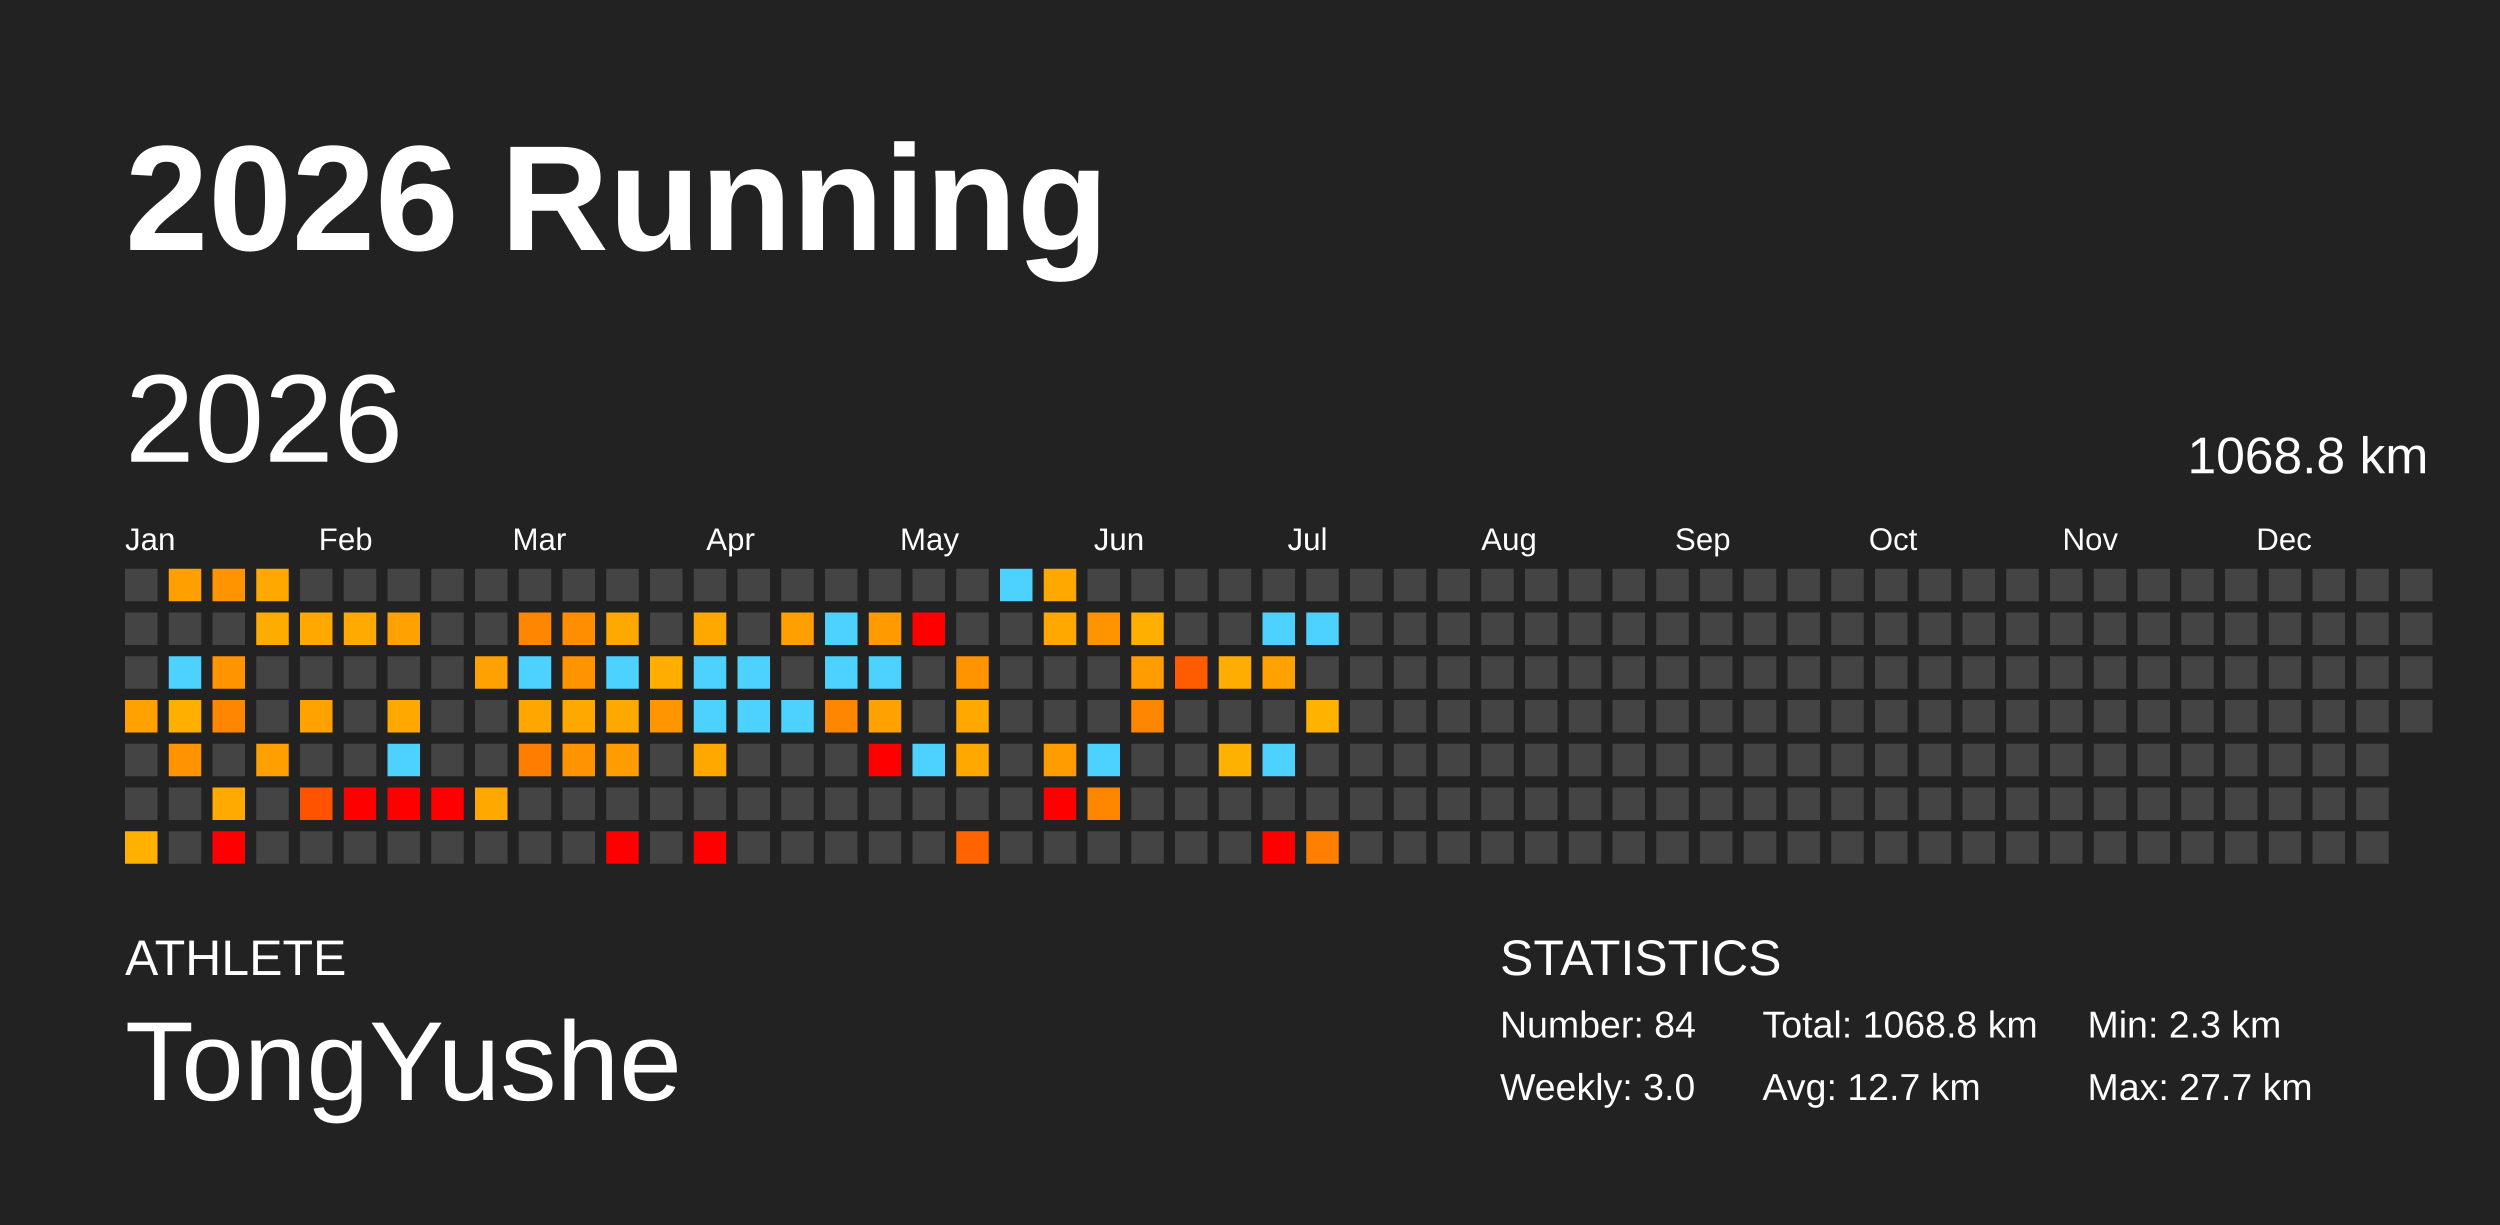
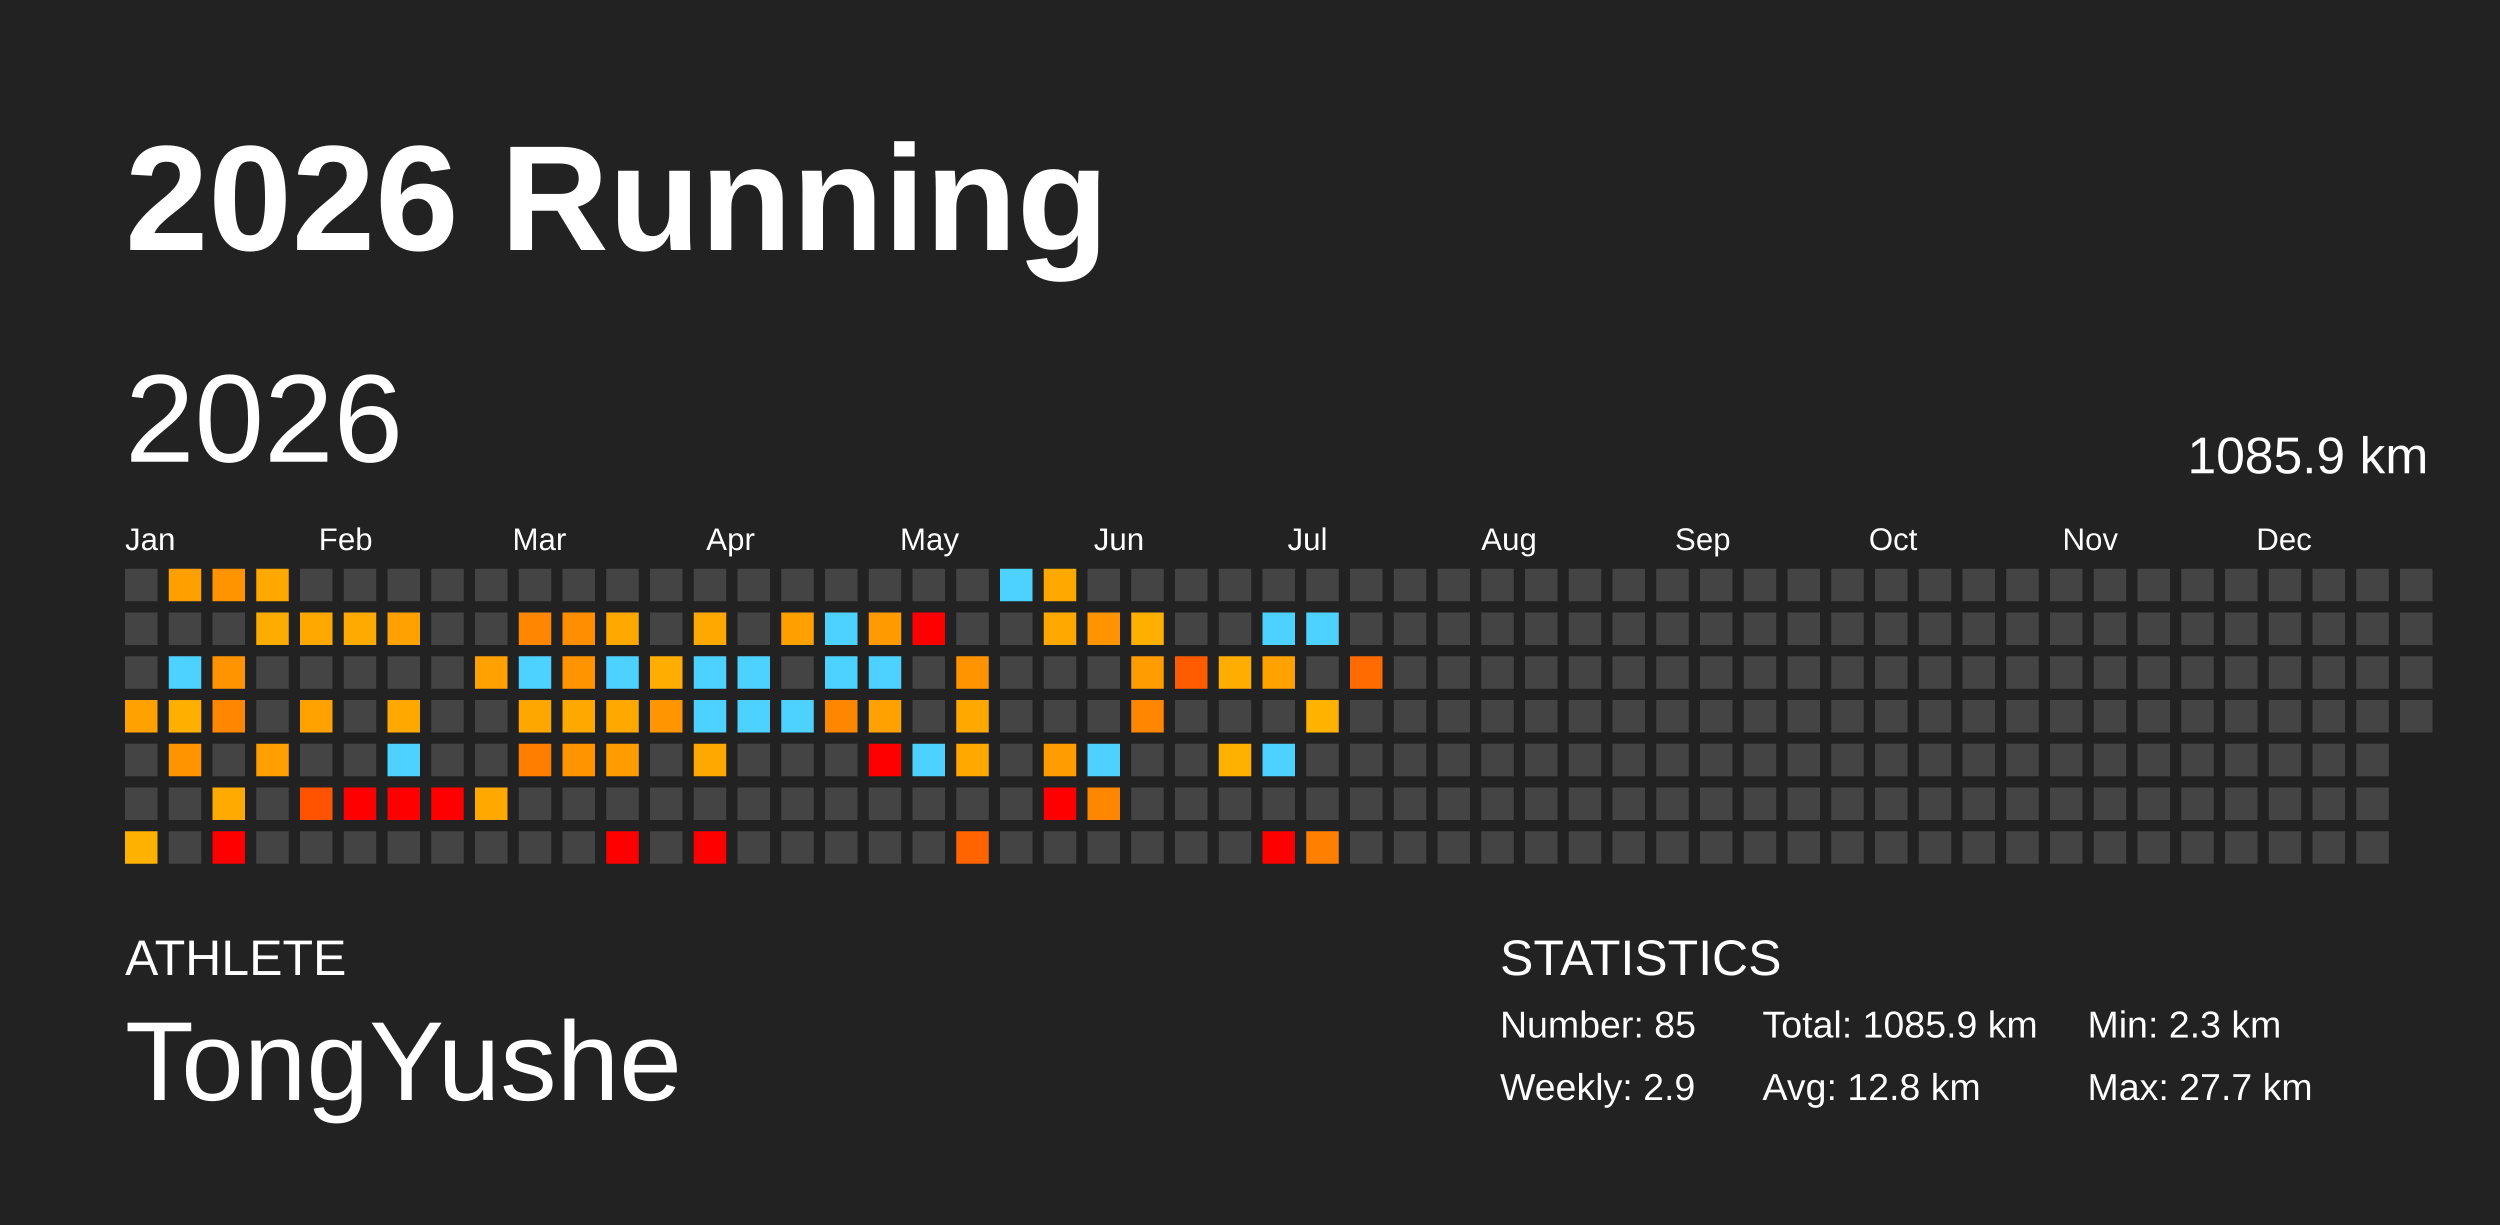
<svg xmlns="http://www.w3.org/2000/svg" baseProfile="full" height="98mm" version="1.1" viewBox="0,0,200,98" width="200mm">
  <defs />
  <rect fill="#222222" height="98" width="200" x="0" y="0" />
  <text fill="#FFFFFF" style="font-size:12px; font-family:Arial; font-weight:bold;" x="10" y="20">2026 Running</text>
  <text fill="#FFFFFF" style="font-size:4px; font-family:Arial" x="10" y="78">ATHLETE</text>
  <text fill="#FFFFFF" style="font-size:9px; font-family:Arial" x="10" y="88">TongYushe</text>
  <text fill="#FFFFFF" style="font-size:4px; font-family:Arial" x="120" y="78">STATISTICS</text>
-   <text fill="#FFFFFF" style="font-size:3px; font-family:Arial" x="120" y="83">Number: 84</text>
-   <text fill="#FFFFFF" style="font-size:3px; font-family:Arial" x="120" y="88">Weekly: 3.0</text>
-   <text fill="#FFFFFF" style="font-size:3px; font-family:Arial" x="141" y="83">Total: 1068.8 km</text>
-   <text fill="#FFFFFF" style="font-size:3px; font-family:Arial" x="141" y="88">Avg: 12.7 km</text>
+   <text fill="#FFFFFF" style="font-size:3px; font-family:Arial" x="120" y="83">Number: 85</text>
+   <text fill="#FFFFFF" style="font-size:3px; font-family:Arial" x="120" y="88">Weekly: 2.9</text>
+   <text fill="#FFFFFF" style="font-size:3px; font-family:Arial" x="141" y="83">Total: 1085.9 km</text>
+   <text fill="#FFFFFF" style="font-size:3px; font-family:Arial" x="141" y="88">Avg: 12.8 km</text>
  <text fill="#FFFFFF" style="font-size:3px; font-family:Arial" x="167" y="83">Min: 2.3 km</text>
  <text fill="#FFFFFF" style="font-size:3px; font-family:Arial" x="167" y="88">Max: 27.7 km</text>
  <text dominant-baseline="hanging" fill="#FFFFFF" style="font-size:10.0px; font-family:Arial;" x="10" y="30">2026</text>
-   <text dominant-baseline="hanging" fill="#FFFFFF" style="font-size:4.125px; font-family:Arial;" x="175" y="35">1068.8 km</text>
+   <text dominant-baseline="hanging" fill="#FFFFFF" style="font-size:4.125px; font-family:Arial;" x="175" y="35">1085.9 km</text>
  <text fill="#FFFFFF" style="font-size:2.5px; font-family:Arial" x="10.0" y="44">Jan</text>
  <text fill="#FFFFFF" style="font-size:2.5px; font-family:Arial" x="25.5" y="44">Feb</text>
  <text fill="#FFFFFF" style="font-size:2.5px; font-family:Arial" x="41.0" y="44">Mar</text>
  <text fill="#FFFFFF" style="font-size:2.5px; font-family:Arial" x="56.5" y="44">Apr</text>
  <text fill="#FFFFFF" style="font-size:2.5px; font-family:Arial" x="72.0" y="44">May</text>
  <text fill="#FFFFFF" style="font-size:2.5px; font-family:Arial" x="87.5" y="44">Jun</text>
  <text fill="#FFFFFF" style="font-size:2.5px; font-family:Arial" x="103.0" y="44">Jul</text>
  <text fill="#FFFFFF" style="font-size:2.5px; font-family:Arial" x="118.5" y="44">Aug</text>
  <text fill="#FFFFFF" style="font-size:2.5px; font-family:Arial" x="134.0" y="44">Sep</text>
  <text fill="#FFFFFF" style="font-size:2.5px; font-family:Arial" x="149.5" y="44">Oct</text>
  <text fill="#FFFFFF" style="font-size:2.5px; font-family:Arial" x="165.0" y="44">Nov</text>
  <text fill="#FFFFFF" style="font-size:2.5px; font-family:Arial" x="180.5" y="44">Dec</text>
  <rect fill="#444444" height="2.6" width="2.6" x="10.0" y="45.5" />
  <rect fill="#444444" height="2.6" width="2.6" x="10.0" y="49.0" />
  <rect fill="#444444" height="2.6" width="2.6" x="10.0" y="52.5" />
  <rect fill="#ffa100" height="2.6" width="2.6" x="10.0" y="56.0" />
  <rect fill="#444444" height="2.6" width="2.6" x="10.0" y="59.5" />
  <rect fill="#444444" height="2.6" width="2.6" x="10.0" y="63.0" />
  <rect fill="#ffb100" height="2.6" width="2.6" x="10.0" y="66.5" />
  <rect fill="#ffa000" height="2.6" width="2.6" x="13.5" y="45.5" />
  <rect fill="#444444" height="2.6" width="2.6" x="13.5" y="49.0" />
  <rect fill="#4dd2ff" height="2.6" width="2.6" x="13.5" y="52.5" />
  <rect fill="#ffaf00" height="2.6" width="2.6" x="13.5" y="56.0" />
  <rect fill="#ff9400" height="2.6" width="2.6" x="13.5" y="59.5" />
  <rect fill="#444444" height="2.6" width="2.6" x="13.5" y="63.0" />
  <rect fill="#444444" height="2.6" width="2.6" x="13.5" y="66.5" />
  <rect fill="#ff9300" height="2.6" width="2.6" x="17.0" y="45.5" />
  <rect fill="#444444" height="2.6" width="2.6" x="17.0" y="49.0" />
  <rect fill="#ff9400" height="2.6" width="2.6" x="17.0" y="52.5" />
  <rect fill="#ff8600" height="2.6" width="2.6" x="17.0" y="56.0" />
  <rect fill="#444444" height="2.6" width="2.6" x="17.0" y="59.5" />
  <rect fill="#ffaa00" height="2.6" width="2.6" x="17.0" y="63.0" />
  <rect fill="red" height="2.6" width="2.6" x="17.0" y="66.5" />
  <rect fill="#ffa800" height="2.6" width="2.6" x="20.5" y="45.5" />
  <rect fill="#ffac00" height="2.6" width="2.6" x="20.5" y="49.0" />
  <rect fill="#444444" height="2.6" width="2.6" x="20.5" y="52.5" />
  <rect fill="#444444" height="2.6" width="2.6" x="20.5" y="56.0" />
  <rect fill="#ff9f00" height="2.6" width="2.6" x="20.5" y="59.5" />
  <rect fill="#444444" height="2.6" width="2.6" x="20.5" y="63.0" />
  <rect fill="#444444" height="2.6" width="2.6" x="20.5" y="66.5" />
  <rect fill="#444444" height="2.6" width="2.6" x="24.0" y="45.5" />
  <rect fill="#ffa900" height="2.6" width="2.6" x="24.0" y="49.0" />
  <rect fill="#444444" height="2.6" width="2.6" x="24.0" y="52.5" />
  <rect fill="#ffa200" height="2.6" width="2.6" x="24.0" y="56.0" />
  <rect fill="#444444" height="2.6" width="2.6" x="24.0" y="59.5" />
  <rect fill="#ff5300" height="2.6" width="2.6" x="24.0" y="63.0" />
  <rect fill="#444444" height="2.6" width="2.6" x="24.0" y="66.5" />
  <rect fill="#444444" height="2.6" width="2.6" x="27.5" y="45.5" />
  <rect fill="#ffaa00" height="2.6" width="2.6" x="27.5" y="49.0" />
  <rect fill="#444444" height="2.6" width="2.6" x="27.5" y="52.5" />
  <rect fill="#444444" height="2.6" width="2.6" x="27.5" y="56.0" />
  <rect fill="#444444" height="2.6" width="2.6" x="27.5" y="59.5" />
  <rect fill="red" height="2.6" width="2.6" x="27.5" y="63.0" />
  <rect fill="#444444" height="2.6" width="2.6" x="27.5" y="66.5" />
  <rect fill="#444444" height="2.6" width="2.6" x="31.0" y="45.5" />
  <rect fill="#ffa100" height="2.6" width="2.6" x="31.0" y="49.0" />
  <rect fill="#444444" height="2.6" width="2.6" x="31.0" y="52.5" />
  <rect fill="#ffa900" height="2.6" width="2.6" x="31.0" y="56.0" />
  <rect fill="#4dd2ff" height="2.6" width="2.6" x="31.0" y="59.5" />
  <rect fill="red" height="2.6" width="2.6" x="31.0" y="63.0" />
  <rect fill="#444444" height="2.6" width="2.6" x="31.0" y="66.5" />
  <rect fill="#444444" height="2.6" width="2.6" x="34.5" y="45.5" />
  <rect fill="#444444" height="2.6" width="2.6" x="34.5" y="49.0" />
  <rect fill="#444444" height="2.6" width="2.6" x="34.5" y="52.5" />
  <rect fill="#444444" height="2.6" width="2.6" x="34.5" y="56.0" />
  <rect fill="#444444" height="2.6" width="2.6" x="34.5" y="59.5" />
  <rect fill="red" height="2.6" width="2.6" x="34.5" y="63.0" />
  <rect fill="#444444" height="2.6" width="2.6" x="34.5" y="66.5" />
  <rect fill="#444444" height="2.6" width="2.6" x="38.0" y="45.5" />
  <rect fill="#444444" height="2.6" width="2.6" x="38.0" y="49.0" />
  <rect fill="#ffa100" height="2.6" width="2.6" x="38.0" y="52.5" />
  <rect fill="#444444" height="2.6" width="2.6" x="38.0" y="56.0" />
  <rect fill="#444444" height="2.6" width="2.6" x="38.0" y="59.5" />
  <rect fill="#ffa900" height="2.6" width="2.6" x="38.0" y="63.0" />
  <rect fill="#444444" height="2.6" width="2.6" x="38.0" y="66.5" />
  <rect fill="#444444" height="2.6" width="2.6" x="41.5" y="45.5" />
  <rect fill="#ff8600" height="2.6" width="2.6" x="41.5" y="49.0" />
  <rect fill="#4dd2ff" height="2.6" width="2.6" x="41.5" y="52.5" />
  <rect fill="#ffa700" height="2.6" width="2.6" x="41.5" y="56.0" />
  <rect fill="#ff7e00" height="2.6" width="2.6" x="41.5" y="59.5" />
  <rect fill="#444444" height="2.6" width="2.6" x="41.5" y="63.0" />
  <rect fill="#444444" height="2.6" width="2.6" x="41.5" y="66.5" />
  <rect fill="#444444" height="2.6" width="2.6" x="45.0" y="45.5" />
  <rect fill="#ff8f00" height="2.6" width="2.6" x="45.0" y="49.0" />
  <rect fill="#ff9400" height="2.6" width="2.6" x="45.0" y="52.5" />
  <rect fill="#ffa800" height="2.6" width="2.6" x="45.0" y="56.0" />
  <rect fill="#ff9300" height="2.6" width="2.6" x="45.0" y="59.5" />
  <rect fill="#444444" height="2.6" width="2.6" x="45.0" y="63.0" />
  <rect fill="#444444" height="2.6" width="2.6" x="45.0" y="66.5" />
  <rect fill="#444444" height="2.6" width="2.6" x="48.5" y="45.5" />
  <rect fill="#ffa800" height="2.6" width="2.6" x="48.5" y="49.0" />
  <rect fill="#4dd2ff" height="2.6" width="2.6" x="48.5" y="52.5" />
  <rect fill="#ffa800" height="2.6" width="2.6" x="48.5" y="56.0" />
  <rect fill="#ff9d00" height="2.6" width="2.6" x="48.5" y="59.5" />
  <rect fill="#444444" height="2.6" width="2.6" x="48.5" y="63.0" />
  <rect fill="red" height="2.6" width="2.6" x="48.5" y="66.5" />
  <rect fill="#444444" height="2.6" width="2.6" x="52.0" y="45.5" />
  <rect fill="#444444" height="2.6" width="2.6" x="52.0" y="49.0" />
  <rect fill="#ffae00" height="2.6" width="2.6" x="52.0" y="52.5" />
  <rect fill="#ff9500" height="2.6" width="2.6" x="52.0" y="56.0" />
  <rect fill="#444444" height="2.6" width="2.6" x="52.0" y="59.5" />
  <rect fill="#444444" height="2.6" width="2.6" x="52.0" y="63.0" />
  <rect fill="#444444" height="2.6" width="2.6" x="52.0" y="66.5" />
  <rect fill="#444444" height="2.6" width="2.6" x="55.5" y="45.5" />
  <rect fill="#ffa800" height="2.6" width="2.6" x="55.5" y="49.0" />
  <rect fill="#4dd2ff" height="2.6" width="2.6" x="55.5" y="52.5" />
  <rect fill="#4dd2ff" height="2.6" width="2.6" x="55.5" y="56.0" />
  <rect fill="#ffa900" height="2.6" width="2.6" x="55.5" y="59.5" />
  <rect fill="#444444" height="2.6" width="2.6" x="55.5" y="63.0" />
  <rect fill="red" height="2.6" width="2.6" x="55.5" y="66.5" />
  <rect fill="#444444" height="2.6" width="2.6" x="59.0" y="45.5" />
  <rect fill="#444444" height="2.6" width="2.6" x="59.0" y="49.0" />
  <rect fill="#4dd2ff" height="2.6" width="2.6" x="59.0" y="52.5" />
  <rect fill="#4dd2ff" height="2.6" width="2.6" x="59.0" y="56.0" />
  <rect fill="#444444" height="2.6" width="2.6" x="59.0" y="59.5" />
  <rect fill="#444444" height="2.6" width="2.6" x="59.0" y="63.0" />
  <rect fill="#444444" height="2.6" width="2.6" x="59.0" y="66.5" />
  <rect fill="#444444" height="2.6" width="2.6" x="62.5" y="45.5" />
  <rect fill="#ffa000" height="2.6" width="2.6" x="62.5" y="49.0" />
  <rect fill="#444444" height="2.6" width="2.6" x="62.5" y="52.5" />
  <rect fill="#4dd2ff" height="2.6" width="2.6" x="62.5" y="56.0" />
  <rect fill="#444444" height="2.6" width="2.6" x="62.5" y="59.5" />
  <rect fill="#444444" height="2.6" width="2.6" x="62.5" y="63.0" />
  <rect fill="#444444" height="2.6" width="2.6" x="62.5" y="66.5" />
  <rect fill="#444444" height="2.6" width="2.6" x="66.0" y="45.5" />
  <rect fill="#4dd2ff" height="2.6" width="2.6" x="66.0" y="49.0" />
  <rect fill="#4dd2ff" height="2.6" width="2.6" x="66.0" y="52.5" />
  <rect fill="#ff8600" height="2.6" width="2.6" x="66.0" y="56.0" />
  <rect fill="#444444" height="2.6" width="2.6" x="66.0" y="59.5" />
  <rect fill="#444444" height="2.6" width="2.6" x="66.0" y="63.0" />
  <rect fill="#444444" height="2.6" width="2.6" x="66.0" y="66.5" />
  <rect fill="#444444" height="2.6" width="2.6" x="69.5" y="45.5" />
  <rect fill="#ff9a00" height="2.6" width="2.6" x="69.5" y="49.0" />
  <rect fill="#4dd2ff" height="2.6" width="2.6" x="69.5" y="52.5" />
  <rect fill="#ffa100" height="2.6" width="2.6" x="69.5" y="56.0" />
  <rect fill="red" height="2.6" width="2.6" x="69.5" y="59.5" />
  <rect fill="#444444" height="2.6" width="2.6" x="69.5" y="63.0" />
  <rect fill="#444444" height="2.6" width="2.6" x="69.5" y="66.5" />
  <rect fill="#444444" height="2.6" width="2.6" x="73.0" y="45.5" />
  <rect fill="red" height="2.6" width="2.6" x="73.0" y="49.0" />
  <rect fill="#444444" height="2.6" width="2.6" x="73.0" y="52.5" />
  <rect fill="#444444" height="2.6" width="2.6" x="73.0" y="56.0" />
  <rect fill="#4dd2ff" height="2.6" width="2.6" x="73.0" y="59.5" />
  <rect fill="#444444" height="2.6" width="2.6" x="73.0" y="63.0" />
  <rect fill="#444444" height="2.6" width="2.6" x="73.0" y="66.5" />
  <rect fill="#444444" height="2.6" width="2.6" x="76.5" y="45.5" />
  <rect fill="#444444" height="2.6" width="2.6" x="76.5" y="49.0" />
  <rect fill="#ff9400" height="2.6" width="2.6" x="76.5" y="52.5" />
  <rect fill="#ffa800" height="2.6" width="2.6" x="76.5" y="56.0" />
  <rect fill="#ffa900" height="2.6" width="2.6" x="76.5" y="59.5" />
  <rect fill="#444444" height="2.6" width="2.6" x="76.5" y="63.0" />
  <rect fill="#ff6400" height="2.6" width="2.6" x="76.5" y="66.5" />
  <rect fill="#4dd2ff" height="2.6" width="2.6" x="80.0" y="45.5" />
  <rect fill="#444444" height="2.6" width="2.6" x="80.0" y="49.0" />
  <rect fill="#444444" height="2.6" width="2.6" x="80.0" y="52.5" />
  <rect fill="#444444" height="2.6" width="2.6" x="80.0" y="56.0" />
  <rect fill="#444444" height="2.6" width="2.6" x="80.0" y="59.5" />
  <rect fill="#444444" height="2.6" width="2.6" x="80.0" y="63.0" />
  <rect fill="#444444" height="2.6" width="2.6" x="80.0" y="66.5" />
  <rect fill="#ffa900" height="2.6" width="2.6" x="83.5" y="45.5" />
  <rect fill="#ffa800" height="2.6" width="2.6" x="83.5" y="49.0" />
  <rect fill="#444444" height="2.6" width="2.6" x="83.5" y="52.5" />
  <rect fill="#444444" height="2.6" width="2.6" x="83.5" y="56.0" />
  <rect fill="#ff9c00" height="2.6" width="2.6" x="83.5" y="59.5" />
  <rect fill="red" height="2.6" width="2.6" x="83.5" y="63.0" />
  <rect fill="#444444" height="2.6" width="2.6" x="83.5" y="66.5" />
  <rect fill="#444444" height="2.6" width="2.6" x="87.0" y="45.5" />
  <rect fill="#ff9400" height="2.6" width="2.6" x="87.0" y="49.0" />
  <rect fill="#444444" height="2.6" width="2.6" x="87.0" y="52.5" />
  <rect fill="#444444" height="2.6" width="2.6" x="87.0" y="56.0" />
  <rect fill="#4dd2ff" height="2.6" width="2.6" x="87.0" y="59.5" />
  <rect fill="#ff8700" height="2.6" width="2.6" x="87.0" y="63.0" />
  <rect fill="#444444" height="2.6" width="2.6" x="87.0" y="66.5" />
  <rect fill="#444444" height="2.6" width="2.6" x="90.5" y="45.5" />
  <rect fill="#ffaf00" height="2.6" width="2.6" x="90.5" y="49.0" />
  <rect fill="#ff9c00" height="2.6" width="2.6" x="90.5" y="52.5" />
  <rect fill="#ff8600" height="2.6" width="2.6" x="90.5" y="56.0" />
  <rect fill="#444444" height="2.6" width="2.6" x="90.5" y="59.5" />
  <rect fill="#444444" height="2.6" width="2.6" x="90.5" y="63.0" />
  <rect fill="#444444" height="2.6" width="2.6" x="90.5" y="66.5" />
  <rect fill="#444444" height="2.6" width="2.6" x="94.0" y="45.5" />
  <rect fill="#444444" height="2.6" width="2.6" x="94.0" y="49.0" />
  <rect fill="#ff5b00" height="2.6" width="2.6" x="94.0" y="52.5" />
  <rect fill="#444444" height="2.6" width="2.6" x="94.0" y="56.0" />
  <rect fill="#444444" height="2.6" width="2.6" x="94.0" y="59.5" />
  <rect fill="#444444" height="2.6" width="2.6" x="94.0" y="63.0" />
  <rect fill="#444444" height="2.6" width="2.6" x="94.0" y="66.5" />
  <rect fill="#444444" height="2.6" width="2.6" x="97.5" y="45.5" />
  <rect fill="#444444" height="2.6" width="2.6" x="97.5" y="49.0" />
  <rect fill="#ffad00" height="2.6" width="2.6" x="97.5" y="52.5" />
  <rect fill="#444444" height="2.6" width="2.6" x="97.5" y="56.0" />
  <rect fill="#ffb100" height="2.6" width="2.6" x="97.5" y="59.5" />
  <rect fill="#444444" height="2.6" width="2.6" x="97.5" y="63.0" />
  <rect fill="#444444" height="2.6" width="2.6" x="97.5" y="66.5" />
  <rect fill="#444444" height="2.6" width="2.6" x="101.0" y="45.5" />
  <rect fill="#4dd2ff" height="2.6" width="2.6" x="101.0" y="49.0" />
  <rect fill="#ffa200" height="2.6" width="2.6" x="101.0" y="52.5" />
  <rect fill="#444444" height="2.6" width="2.6" x="101.0" y="56.0" />
  <rect fill="#4dd2ff" height="2.6" width="2.6" x="101.0" y="59.5" />
  <rect fill="#444444" height="2.6" width="2.6" x="101.0" y="63.0" />
  <rect fill="red" height="2.6" width="2.6" x="101.0" y="66.5" />
  <rect fill="#444444" height="2.6" width="2.6" x="104.5" y="45.5" />
  <rect fill="#4dd2ff" height="2.6" width="2.6" x="104.5" y="49.0" />
  <rect fill="#444444" height="2.6" width="2.6" x="104.5" y="52.5" />
  <rect fill="#ffb200" height="2.6" width="2.6" x="104.5" y="56.0" />
  <rect fill="#444444" height="2.6" width="2.6" x="104.5" y="59.5" />
  <rect fill="#444444" height="2.6" width="2.6" x="104.5" y="63.0" />
  <rect fill="#ff7f00" height="2.6" width="2.6" x="104.5" y="66.5" />
  <rect fill="#444444" height="2.6" width="2.6" x="108.0" y="45.5" />
  <rect fill="#444444" height="2.6" width="2.6" x="108.0" y="49.0" />
-   <rect fill="#444444" height="2.6" width="2.6" x="108.0" y="52.5" />
+   <rect fill="#ff6b00" height="2.6" width="2.6" x="108.0" y="52.5" />
  <rect fill="#444444" height="2.6" width="2.6" x="108.0" y="56.0" />
  <rect fill="#444444" height="2.6" width="2.6" x="108.0" y="59.5" />
  <rect fill="#444444" height="2.6" width="2.6" x="108.0" y="63.0" />
  <rect fill="#444444" height="2.6" width="2.6" x="108.0" y="66.5" />
  <rect fill="#444444" height="2.6" width="2.6" x="111.5" y="45.5" />
  <rect fill="#444444" height="2.6" width="2.6" x="111.5" y="49.0" />
  <rect fill="#444444" height="2.6" width="2.6" x="111.5" y="52.5" />
  <rect fill="#444444" height="2.6" width="2.6" x="111.5" y="56.0" />
  <rect fill="#444444" height="2.6" width="2.6" x="111.5" y="59.5" />
  <rect fill="#444444" height="2.6" width="2.6" x="111.5" y="63.0" />
  <rect fill="#444444" height="2.6" width="2.6" x="111.5" y="66.5" />
  <rect fill="#444444" height="2.6" width="2.6" x="115.0" y="45.5" />
  <rect fill="#444444" height="2.6" width="2.6" x="115.0" y="49.0" />
  <rect fill="#444444" height="2.6" width="2.6" x="115.0" y="52.5" />
  <rect fill="#444444" height="2.6" width="2.6" x="115.0" y="56.0" />
  <rect fill="#444444" height="2.6" width="2.6" x="115.0" y="59.5" />
  <rect fill="#444444" height="2.6" width="2.6" x="115.0" y="63.0" />
  <rect fill="#444444" height="2.6" width="2.6" x="115.0" y="66.5" />
  <rect fill="#444444" height="2.6" width="2.6" x="118.5" y="45.5" />
  <rect fill="#444444" height="2.6" width="2.6" x="118.5" y="49.0" />
  <rect fill="#444444" height="2.6" width="2.6" x="118.5" y="52.5" />
  <rect fill="#444444" height="2.6" width="2.6" x="118.5" y="56.0" />
  <rect fill="#444444" height="2.6" width="2.6" x="118.5" y="59.5" />
  <rect fill="#444444" height="2.6" width="2.6" x="118.5" y="63.0" />
  <rect fill="#444444" height="2.6" width="2.6" x="118.5" y="66.5" />
  <rect fill="#444444" height="2.6" width="2.6" x="122.0" y="45.5" />
  <rect fill="#444444" height="2.6" width="2.6" x="122.0" y="49.0" />
  <rect fill="#444444" height="2.6" width="2.6" x="122.0" y="52.5" />
  <rect fill="#444444" height="2.6" width="2.6" x="122.0" y="56.0" />
  <rect fill="#444444" height="2.6" width="2.6" x="122.0" y="59.5" />
  <rect fill="#444444" height="2.6" width="2.6" x="122.0" y="63.0" />
  <rect fill="#444444" height="2.6" width="2.6" x="122.0" y="66.5" />
  <rect fill="#444444" height="2.6" width="2.6" x="125.5" y="45.5" />
  <rect fill="#444444" height="2.6" width="2.6" x="125.5" y="49.0" />
  <rect fill="#444444" height="2.6" width="2.6" x="125.5" y="52.5" />
  <rect fill="#444444" height="2.6" width="2.6" x="125.5" y="56.0" />
  <rect fill="#444444" height="2.6" width="2.6" x="125.5" y="59.5" />
  <rect fill="#444444" height="2.6" width="2.6" x="125.5" y="63.0" />
  <rect fill="#444444" height="2.6" width="2.6" x="125.5" y="66.5" />
  <rect fill="#444444" height="2.6" width="2.6" x="129.0" y="45.5" />
  <rect fill="#444444" height="2.6" width="2.6" x="129.0" y="49.0" />
  <rect fill="#444444" height="2.6" width="2.6" x="129.0" y="52.5" />
  <rect fill="#444444" height="2.6" width="2.6" x="129.0" y="56.0" />
  <rect fill="#444444" height="2.6" width="2.6" x="129.0" y="59.5" />
  <rect fill="#444444" height="2.6" width="2.6" x="129.0" y="63.0" />
  <rect fill="#444444" height="2.6" width="2.6" x="129.0" y="66.5" />
  <rect fill="#444444" height="2.6" width="2.6" x="132.5" y="45.5" />
  <rect fill="#444444" height="2.6" width="2.6" x="132.5" y="49.0" />
  <rect fill="#444444" height="2.6" width="2.6" x="132.5" y="52.5" />
  <rect fill="#444444" height="2.6" width="2.6" x="132.5" y="56.0" />
  <rect fill="#444444" height="2.6" width="2.6" x="132.5" y="59.5" />
  <rect fill="#444444" height="2.6" width="2.6" x="132.5" y="63.0" />
  <rect fill="#444444" height="2.6" width="2.6" x="132.5" y="66.5" />
  <rect fill="#444444" height="2.6" width="2.6" x="136.0" y="45.5" />
  <rect fill="#444444" height="2.6" width="2.6" x="136.0" y="49.0" />
  <rect fill="#444444" height="2.6" width="2.6" x="136.0" y="52.5" />
  <rect fill="#444444" height="2.6" width="2.6" x="136.0" y="56.0" />
  <rect fill="#444444" height="2.6" width="2.6" x="136.0" y="59.5" />
  <rect fill="#444444" height="2.6" width="2.6" x="136.0" y="63.0" />
  <rect fill="#444444" height="2.6" width="2.6" x="136.0" y="66.5" />
  <rect fill="#444444" height="2.6" width="2.6" x="139.5" y="45.5" />
  <rect fill="#444444" height="2.6" width="2.6" x="139.5" y="49.0" />
  <rect fill="#444444" height="2.6" width="2.6" x="139.5" y="52.5" />
  <rect fill="#444444" height="2.6" width="2.6" x="139.5" y="56.0" />
  <rect fill="#444444" height="2.6" width="2.6" x="139.5" y="59.5" />
  <rect fill="#444444" height="2.6" width="2.6" x="139.5" y="63.0" />
  <rect fill="#444444" height="2.6" width="2.6" x="139.5" y="66.5" />
  <rect fill="#444444" height="2.6" width="2.6" x="143.0" y="45.5" />
  <rect fill="#444444" height="2.6" width="2.6" x="143.0" y="49.0" />
  <rect fill="#444444" height="2.6" width="2.6" x="143.0" y="52.5" />
  <rect fill="#444444" height="2.6" width="2.6" x="143.0" y="56.0" />
  <rect fill="#444444" height="2.6" width="2.6" x="143.0" y="59.5" />
  <rect fill="#444444" height="2.6" width="2.6" x="143.0" y="63.0" />
  <rect fill="#444444" height="2.6" width="2.6" x="143.0" y="66.5" />
  <rect fill="#444444" height="2.6" width="2.6" x="146.5" y="45.5" />
  <rect fill="#444444" height="2.6" width="2.6" x="146.5" y="49.0" />
  <rect fill="#444444" height="2.6" width="2.6" x="146.5" y="52.5" />
  <rect fill="#444444" height="2.6" width="2.6" x="146.5" y="56.0" />
  <rect fill="#444444" height="2.6" width="2.6" x="146.5" y="59.5" />
  <rect fill="#444444" height="2.6" width="2.6" x="146.5" y="63.0" />
  <rect fill="#444444" height="2.6" width="2.6" x="146.5" y="66.5" />
  <rect fill="#444444" height="2.6" width="2.6" x="150.0" y="45.5" />
  <rect fill="#444444" height="2.6" width="2.6" x="150.0" y="49.0" />
  <rect fill="#444444" height="2.6" width="2.6" x="150.0" y="52.5" />
  <rect fill="#444444" height="2.6" width="2.6" x="150.0" y="56.0" />
  <rect fill="#444444" height="2.6" width="2.6" x="150.0" y="59.5" />
  <rect fill="#444444" height="2.6" width="2.6" x="150.0" y="63.0" />
  <rect fill="#444444" height="2.6" width="2.6" x="150.0" y="66.5" />
  <rect fill="#444444" height="2.6" width="2.6" x="153.5" y="45.5" />
  <rect fill="#444444" height="2.6" width="2.6" x="153.5" y="49.0" />
  <rect fill="#444444" height="2.6" width="2.6" x="153.5" y="52.5" />
  <rect fill="#444444" height="2.6" width="2.6" x="153.5" y="56.0" />
  <rect fill="#444444" height="2.6" width="2.6" x="153.5" y="59.5" />
  <rect fill="#444444" height="2.6" width="2.6" x="153.5" y="63.0" />
  <rect fill="#444444" height="2.6" width="2.6" x="153.5" y="66.5" />
  <rect fill="#444444" height="2.6" width="2.6" x="157.0" y="45.5" />
  <rect fill="#444444" height="2.6" width="2.6" x="157.0" y="49.0" />
  <rect fill="#444444" height="2.6" width="2.6" x="157.0" y="52.5" />
  <rect fill="#444444" height="2.6" width="2.6" x="157.0" y="56.0" />
  <rect fill="#444444" height="2.6" width="2.6" x="157.0" y="59.5" />
  <rect fill="#444444" height="2.6" width="2.6" x="157.0" y="63.0" />
  <rect fill="#444444" height="2.6" width="2.6" x="157.0" y="66.5" />
  <rect fill="#444444" height="2.6" width="2.6" x="160.5" y="45.5" />
  <rect fill="#444444" height="2.6" width="2.6" x="160.5" y="49.0" />
  <rect fill="#444444" height="2.6" width="2.6" x="160.5" y="52.5" />
  <rect fill="#444444" height="2.6" width="2.6" x="160.5" y="56.0" />
  <rect fill="#444444" height="2.6" width="2.6" x="160.5" y="59.5" />
  <rect fill="#444444" height="2.6" width="2.6" x="160.5" y="63.0" />
  <rect fill="#444444" height="2.6" width="2.6" x="160.5" y="66.5" />
  <rect fill="#444444" height="2.6" width="2.6" x="164.0" y="45.5" />
  <rect fill="#444444" height="2.6" width="2.6" x="164.0" y="49.0" />
  <rect fill="#444444" height="2.6" width="2.6" x="164.0" y="52.5" />
  <rect fill="#444444" height="2.6" width="2.6" x="164.0" y="56.0" />
  <rect fill="#444444" height="2.6" width="2.6" x="164.0" y="59.5" />
  <rect fill="#444444" height="2.6" width="2.6" x="164.0" y="63.0" />
  <rect fill="#444444" height="2.6" width="2.6" x="164.0" y="66.5" />
  <rect fill="#444444" height="2.6" width="2.6" x="167.5" y="45.5" />
  <rect fill="#444444" height="2.6" width="2.6" x="167.5" y="49.0" />
  <rect fill="#444444" height="2.6" width="2.6" x="167.5" y="52.5" />
  <rect fill="#444444" height="2.6" width="2.6" x="167.5" y="56.0" />
  <rect fill="#444444" height="2.6" width="2.6" x="167.5" y="59.5" />
  <rect fill="#444444" height="2.6" width="2.6" x="167.5" y="63.0" />
  <rect fill="#444444" height="2.6" width="2.6" x="167.5" y="66.5" />
  <rect fill="#444444" height="2.6" width="2.6" x="171.0" y="45.5" />
  <rect fill="#444444" height="2.6" width="2.6" x="171.0" y="49.0" />
  <rect fill="#444444" height="2.6" width="2.6" x="171.0" y="52.5" />
  <rect fill="#444444" height="2.6" width="2.6" x="171.0" y="56.0" />
  <rect fill="#444444" height="2.6" width="2.6" x="171.0" y="59.5" />
  <rect fill="#444444" height="2.6" width="2.6" x="171.0" y="63.0" />
  <rect fill="#444444" height="2.6" width="2.6" x="171.0" y="66.5" />
  <rect fill="#444444" height="2.6" width="2.6" x="174.5" y="45.5" />
  <rect fill="#444444" height="2.6" width="2.6" x="174.5" y="49.0" />
  <rect fill="#444444" height="2.6" width="2.6" x="174.5" y="52.5" />
  <rect fill="#444444" height="2.6" width="2.6" x="174.5" y="56.0" />
  <rect fill="#444444" height="2.6" width="2.6" x="174.5" y="59.5" />
  <rect fill="#444444" height="2.6" width="2.6" x="174.5" y="63.0" />
  <rect fill="#444444" height="2.6" width="2.6" x="174.5" y="66.5" />
  <rect fill="#444444" height="2.6" width="2.6" x="178.0" y="45.5" />
  <rect fill="#444444" height="2.6" width="2.6" x="178.0" y="49.0" />
  <rect fill="#444444" height="2.6" width="2.6" x="178.0" y="52.5" />
  <rect fill="#444444" height="2.6" width="2.6" x="178.0" y="56.0" />
  <rect fill="#444444" height="2.6" width="2.6" x="178.0" y="59.5" />
  <rect fill="#444444" height="2.6" width="2.6" x="178.0" y="63.0" />
  <rect fill="#444444" height="2.6" width="2.6" x="178.0" y="66.5" />
  <rect fill="#444444" height="2.6" width="2.6" x="181.5" y="45.5" />
  <rect fill="#444444" height="2.6" width="2.6" x="181.5" y="49.0" />
  <rect fill="#444444" height="2.6" width="2.6" x="181.5" y="52.5" />
  <rect fill="#444444" height="2.6" width="2.6" x="181.5" y="56.0" />
  <rect fill="#444444" height="2.6" width="2.6" x="181.5" y="59.5" />
  <rect fill="#444444" height="2.6" width="2.6" x="181.5" y="63.0" />
  <rect fill="#444444" height="2.6" width="2.6" x="181.5" y="66.5" />
  <rect fill="#444444" height="2.6" width="2.6" x="185.0" y="45.5" />
  <rect fill="#444444" height="2.6" width="2.6" x="185.0" y="49.0" />
  <rect fill="#444444" height="2.6" width="2.6" x="185.0" y="52.5" />
  <rect fill="#444444" height="2.6" width="2.6" x="185.0" y="56.0" />
  <rect fill="#444444" height="2.6" width="2.6" x="185.0" y="59.5" />
  <rect fill="#444444" height="2.6" width="2.6" x="185.0" y="63.0" />
  <rect fill="#444444" height="2.6" width="2.6" x="185.0" y="66.5" />
  <rect fill="#444444" height="2.6" width="2.6" x="188.5" y="45.5" />
  <rect fill="#444444" height="2.6" width="2.6" x="188.5" y="49.0" />
  <rect fill="#444444" height="2.6" width="2.6" x="188.5" y="52.5" />
  <rect fill="#444444" height="2.6" width="2.6" x="188.5" y="56.0" />
  <rect fill="#444444" height="2.6" width="2.6" x="188.5" y="59.5" />
  <rect fill="#444444" height="2.6" width="2.6" x="188.5" y="63.0" />
  <rect fill="#444444" height="2.6" width="2.6" x="188.5" y="66.5" />
  <rect fill="#444444" height="2.6" width="2.6" x="192.0" y="45.5" />
  <rect fill="#444444" height="2.6" width="2.6" x="192.0" y="49.0" />
  <rect fill="#444444" height="2.6" width="2.6" x="192.0" y="52.5" />
  <rect fill="#444444" height="2.6" width="2.6" x="192.0" y="56.0" />
</svg>
